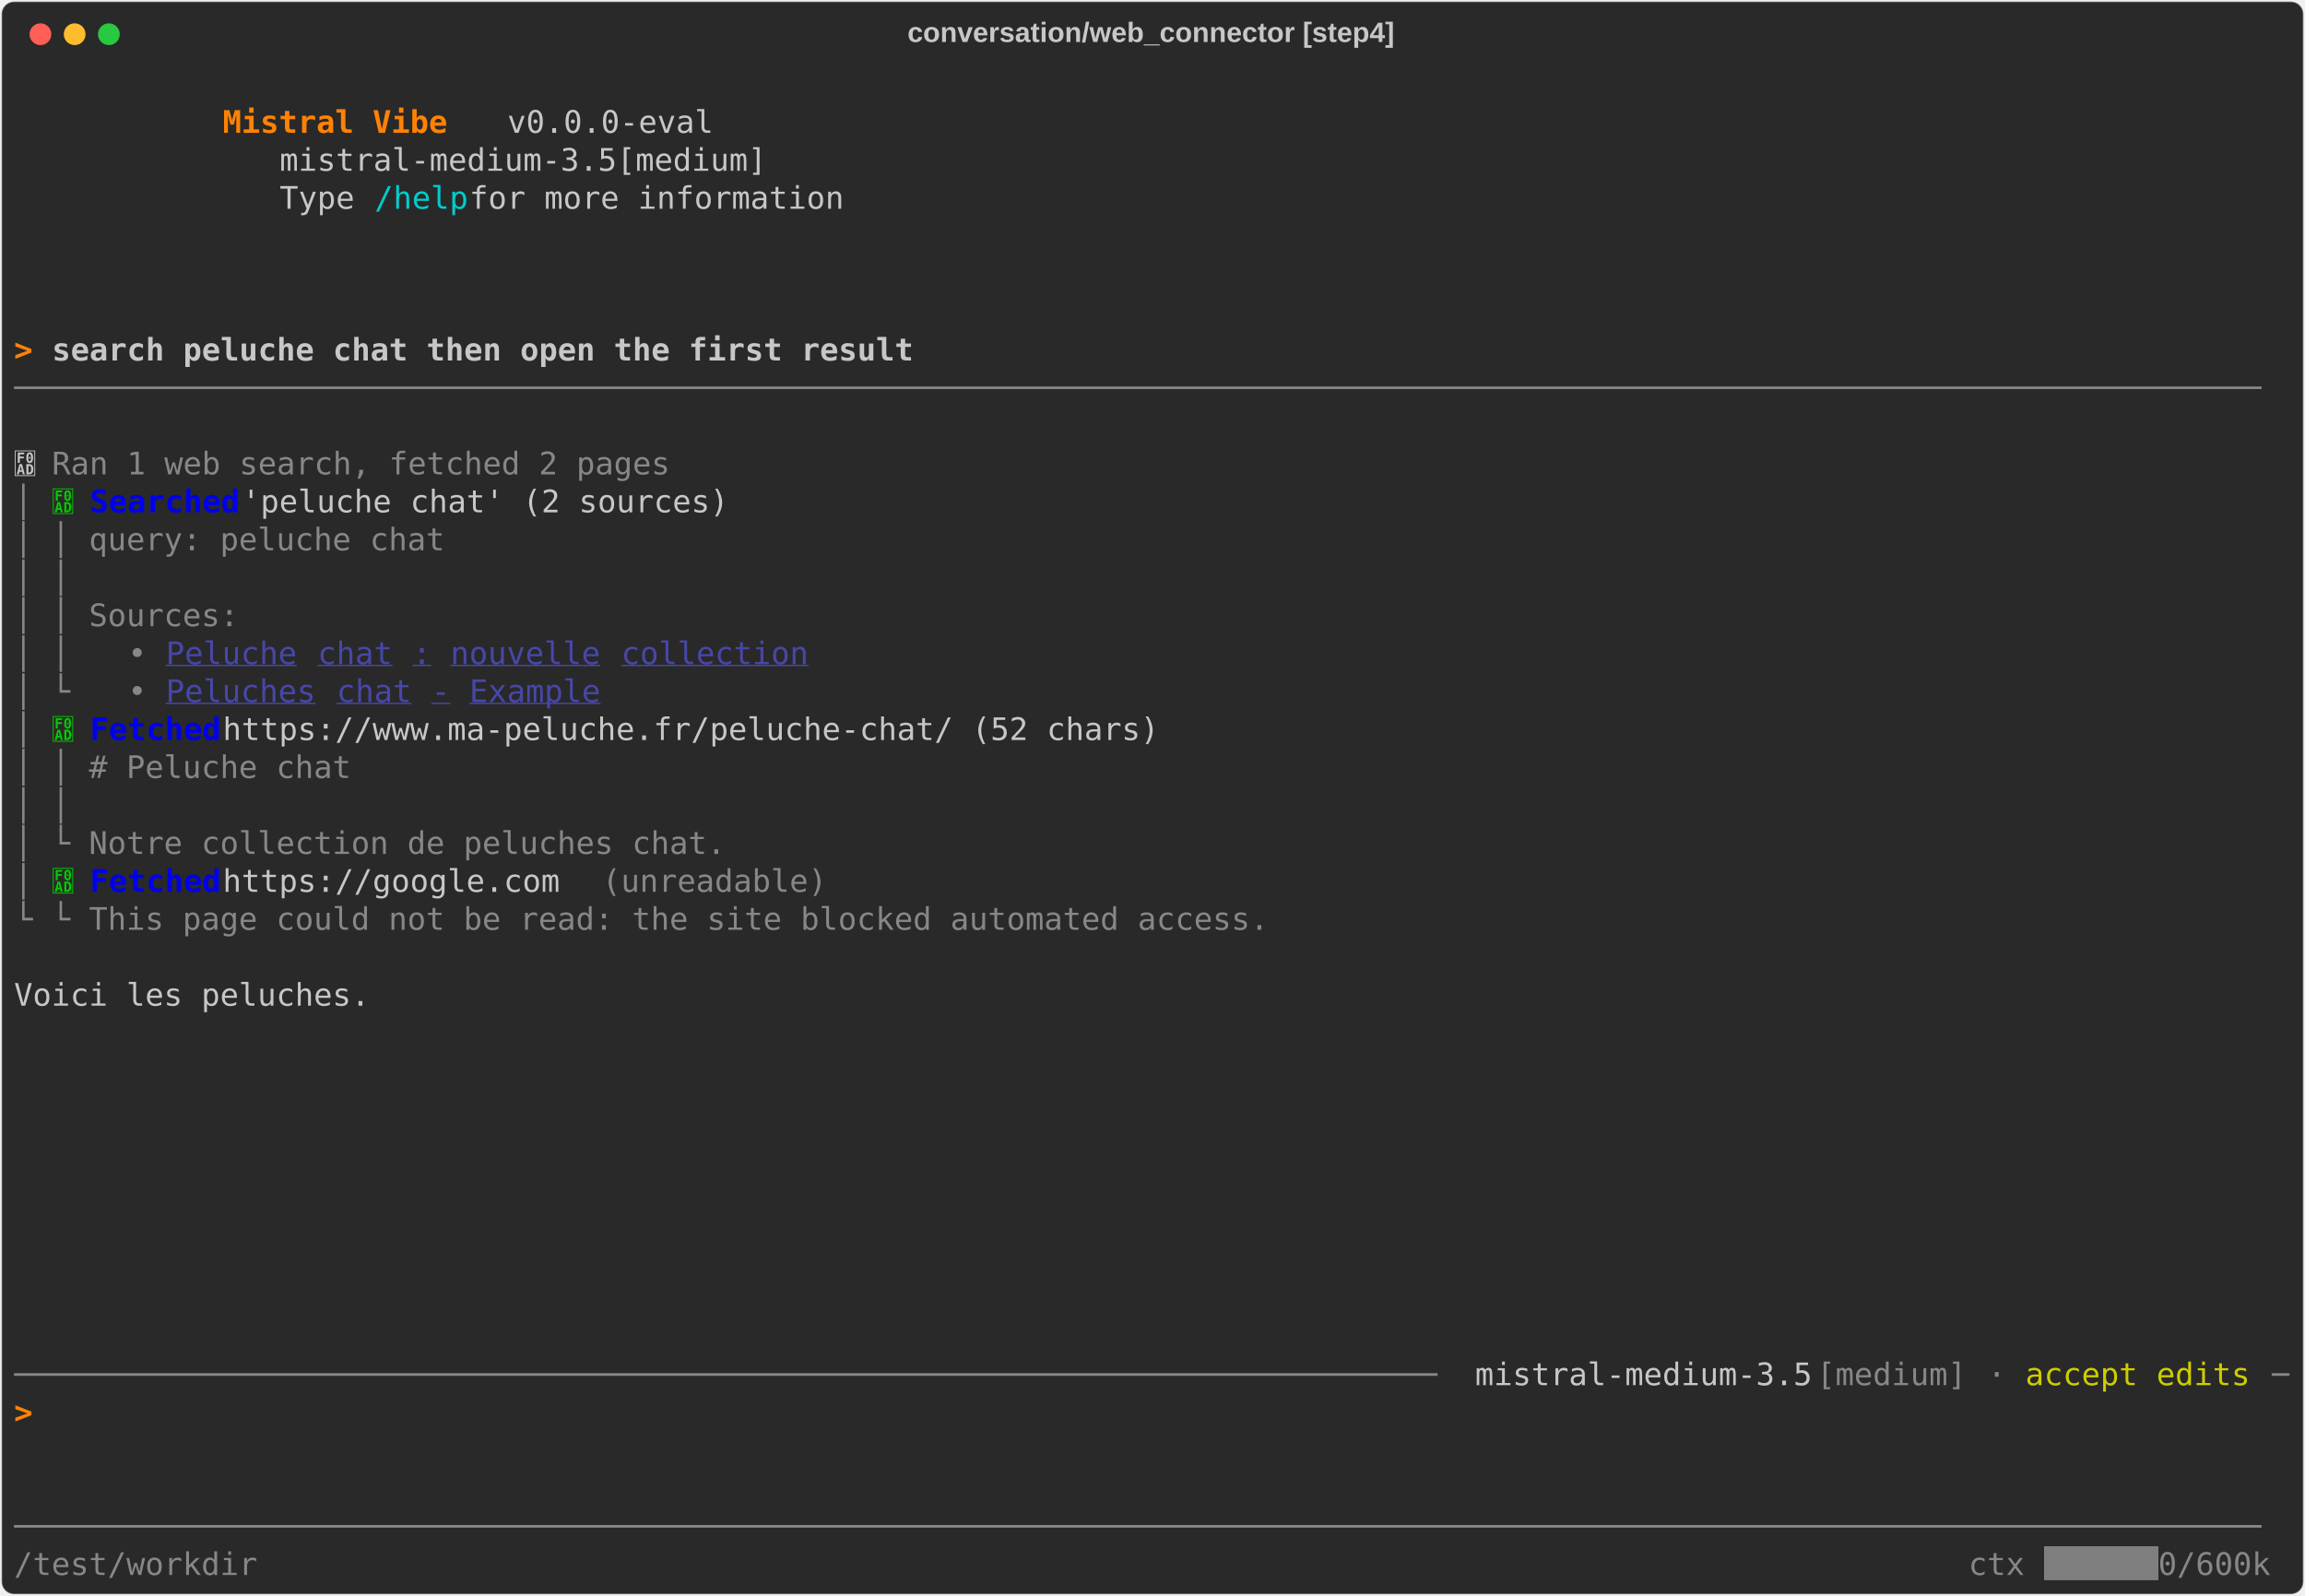
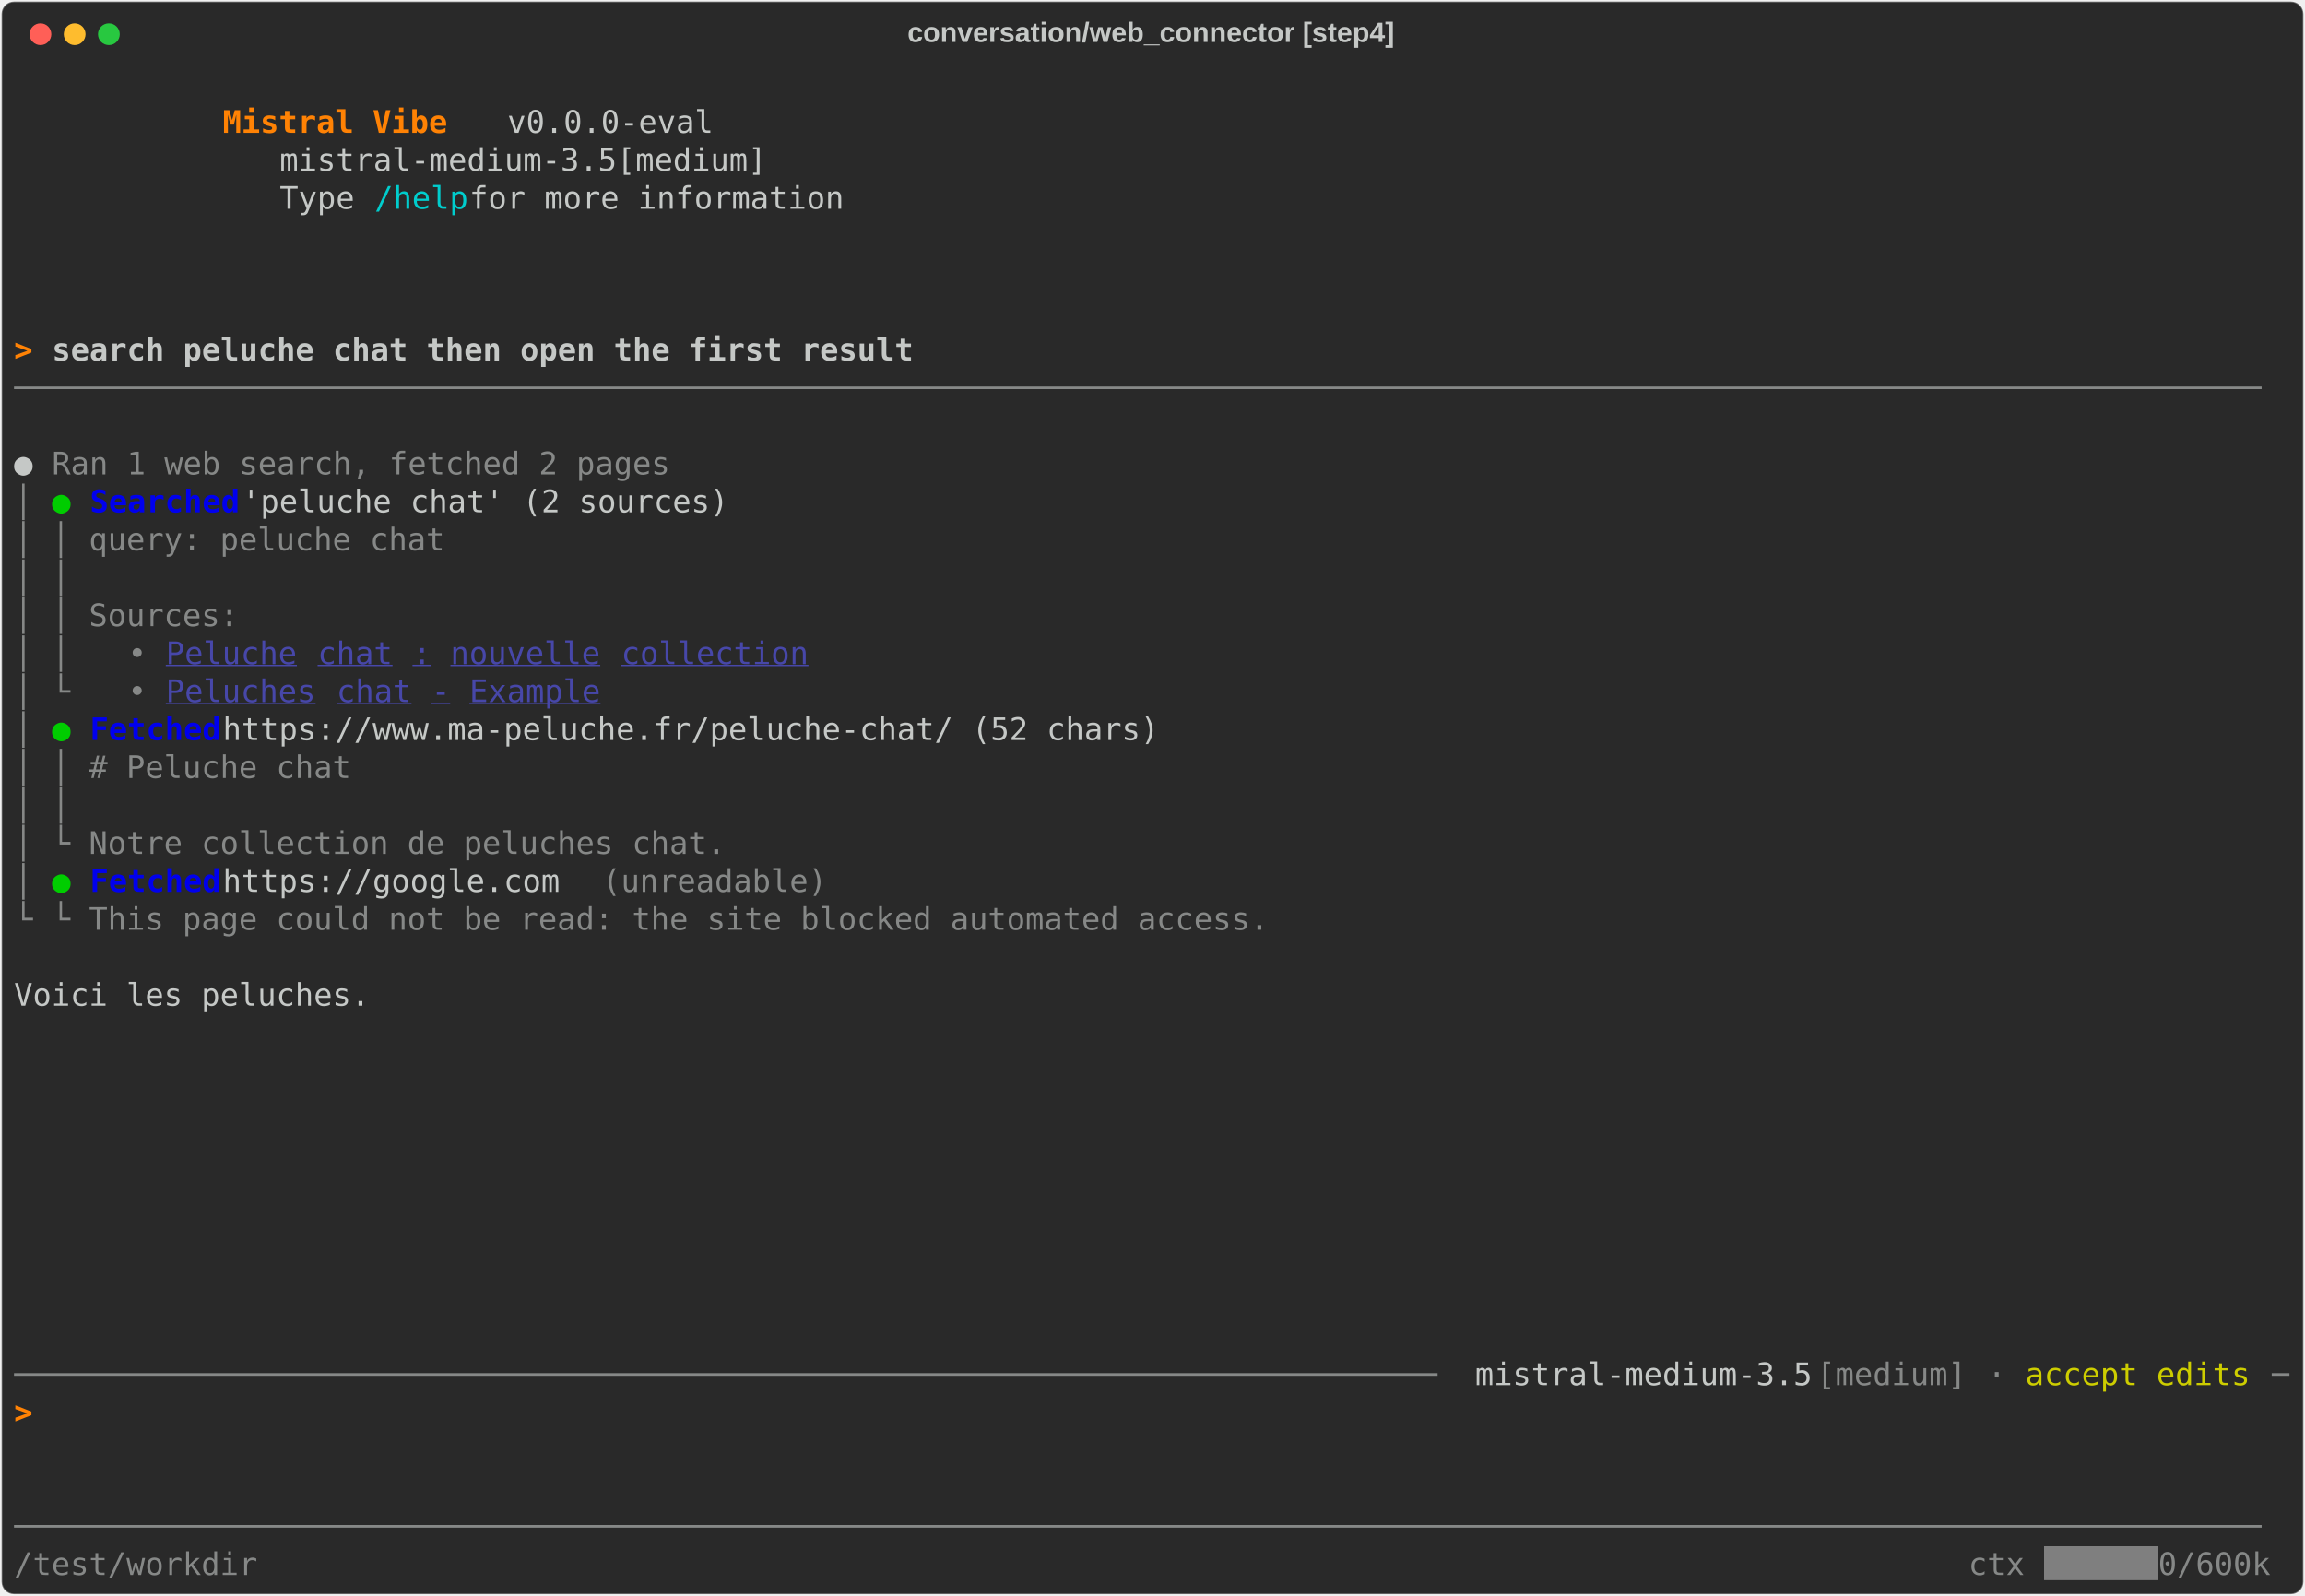
<svg xmlns="http://www.w3.org/2000/svg" class="rich-terminal" viewBox="0 0 1482 1026.0">
  <style>

    @font-face {
        font-family: "Fira Code";
        src: local("FiraCode-Regular"),
                url("https://cdnjs.cloudflare.com/ajax/libs/firacode/6.2.0/woff2/FiraCode-Regular.woff2") format("woff2"),
                url("https://cdnjs.cloudflare.com/ajax/libs/firacode/6.2.0/woff/FiraCode-Regular.woff") format("woff");
        font-style: normal;
        font-weight: 400;
    }
    @font-face {
        font-family: "Fira Code";
        src: local("FiraCode-Bold"),
                url("https://cdnjs.cloudflare.com/ajax/libs/firacode/6.2.0/woff2/FiraCode-Bold.woff2") format("woff2"),
                url("https://cdnjs.cloudflare.com/ajax/libs/firacode/6.2.0/woff/FiraCode-Bold.woff") format("woff");
        font-style: bold;
        font-weight: 700;
    }

    .vibe-matrix {
        font-family: Fira Code, monospace;
        font-size: 20px;
        line-height: 24.4px;
        font-variant-east-asian: full-width;
    }

    .vibe-title {
        font-size: 18px;
        font-weight: bold;
        font-family: arial;
    }

    .vibe-r1 { fill: #c5c8c6 }
.vibe-r2 { fill: #ff8204;font-weight: bold }
.vibe-r3 { fill: #00cdcd }
.vibe-r4 { fill: #c5c8c6;font-weight: bold }
.vibe-r5 { fill: #868887 }
.vibe-r6 { fill: #00cd00;font-weight: bold }
.vibe-r7 { fill: #0000ee;font-weight: bold }
.vibe-r8 { fill: #4747a9;text-decoration: underline; }
.vibe-r9 { fill: #cdcd00 }
.vibe-r10 { fill: #000000 }
.vibe-r11 { fill: #ffffff }
    </style>
  <defs>
    <clipPath id="vibe-clip-terminal">
      <rect x="0" y="0" width="1463.0" height="975.0" />
    </clipPath>
    <clipPath id="vibe-line-0">
      <rect x="0" y="1.5" width="1464" height="24.65" />
    </clipPath>
    <clipPath id="vibe-line-1">
      <rect x="0" y="25.9" width="1464" height="24.65" />
    </clipPath>
    <clipPath id="vibe-line-2">
      <rect x="0" y="50.3" width="1464" height="24.65" />
    </clipPath>
    <clipPath id="vibe-line-3">
      <rect x="0" y="74.7" width="1464" height="24.65" />
    </clipPath>
    <clipPath id="vibe-line-4">
      <rect x="0" y="99.1" width="1464" height="24.65" />
    </clipPath>
    <clipPath id="vibe-line-5">
      <rect x="0" y="123.5" width="1464" height="24.65" />
    </clipPath>
    <clipPath id="vibe-line-6">
      <rect x="0" y="147.9" width="1464" height="24.65" />
    </clipPath>
    <clipPath id="vibe-line-7">
      <rect x="0" y="172.3" width="1464" height="24.65" />
    </clipPath>
    <clipPath id="vibe-line-8">
      <rect x="0" y="196.7" width="1464" height="24.65" />
    </clipPath>
    <clipPath id="vibe-line-9">
      <rect x="0" y="221.1" width="1464" height="24.65" />
    </clipPath>
    <clipPath id="vibe-line-10">
      <rect x="0" y="245.5" width="1464" height="24.65" />
    </clipPath>
    <clipPath id="vibe-line-11">
      <rect x="0" y="269.9" width="1464" height="24.65" />
    </clipPath>
    <clipPath id="vibe-line-12">
      <rect x="0" y="294.3" width="1464" height="24.65" />
    </clipPath>
    <clipPath id="vibe-line-13">
      <rect x="0" y="318.7" width="1464" height="24.65" />
    </clipPath>
    <clipPath id="vibe-line-14">
      <rect x="0" y="343.1" width="1464" height="24.65" />
    </clipPath>
    <clipPath id="vibe-line-15">
      <rect x="0" y="367.5" width="1464" height="24.65" />
    </clipPath>
    <clipPath id="vibe-line-16">
      <rect x="0" y="391.9" width="1464" height="24.65" />
    </clipPath>
    <clipPath id="vibe-line-17">
      <rect x="0" y="416.3" width="1464" height="24.65" />
    </clipPath>
    <clipPath id="vibe-line-18">
      <rect x="0" y="440.7" width="1464" height="24.65" />
    </clipPath>
    <clipPath id="vibe-line-19">
      <rect x="0" y="465.1" width="1464" height="24.65" />
    </clipPath>
    <clipPath id="vibe-line-20">
      <rect x="0" y="489.5" width="1464" height="24.65" />
    </clipPath>
    <clipPath id="vibe-line-21">
      <rect x="0" y="513.9" width="1464" height="24.65" />
    </clipPath>
    <clipPath id="vibe-line-22">
      <rect x="0" y="538.3" width="1464" height="24.65" />
    </clipPath>
    <clipPath id="vibe-line-23">
      <rect x="0" y="562.7" width="1464" height="24.65" />
    </clipPath>
    <clipPath id="vibe-line-24">
      <rect x="0" y="587.1" width="1464" height="24.65" />
    </clipPath>
    <clipPath id="vibe-line-25">
      <rect x="0" y="611.5" width="1464" height="24.65" />
    </clipPath>
    <clipPath id="vibe-line-26">
      <rect x="0" y="635.9" width="1464" height="24.65" />
    </clipPath>
    <clipPath id="vibe-line-27">
      <rect x="0" y="660.3" width="1464" height="24.65" />
    </clipPath>
    <clipPath id="vibe-line-28">
      <rect x="0" y="684.7" width="1464" height="24.65" />
    </clipPath>
    <clipPath id="vibe-line-29">
      <rect x="0" y="709.1" width="1464" height="24.65" />
    </clipPath>
    <clipPath id="vibe-line-30">
      <rect x="0" y="733.5" width="1464" height="24.65" />
    </clipPath>
    <clipPath id="vibe-line-31">
      <rect x="0" y="757.9" width="1464" height="24.65" />
    </clipPath>
    <clipPath id="vibe-line-32">
      <rect x="0" y="782.3" width="1464" height="24.65" />
    </clipPath>
    <clipPath id="vibe-line-33">
      <rect x="0" y="806.7" width="1464" height="24.65" />
    </clipPath>
    <clipPath id="vibe-line-34">
      <rect x="0" y="831.1" width="1464" height="24.65" />
    </clipPath>
    <clipPath id="vibe-line-35">
      <rect x="0" y="855.5" width="1464" height="24.65" />
    </clipPath>
    <clipPath id="vibe-line-36">
      <rect x="0" y="879.9" width="1464" height="24.65" />
    </clipPath>
    <clipPath id="vibe-line-37">
      <rect x="0" y="904.3" width="1464" height="24.65" />
    </clipPath>
    <clipPath id="vibe-line-38">
      <rect x="0" y="928.7" width="1464" height="24.65" />
    </clipPath>
  </defs>
  <rect fill="#292929" stroke="rgba(255,255,255,0.35)" stroke-width="1" x="1" y="1" width="1480" height="1024" rx="8" />
  <text class="vibe-title" fill="#c5c8c6" text-anchor="middle" x="740" y="27">conversation/web_connector [step4]</text>
  <g transform="translate(26,22)">
    <circle cx="0" cy="0" r="7" fill="#ff5f57" />
    <circle cx="22" cy="0" r="7" fill="#febc2e" />
    <circle cx="44" cy="0" r="7" fill="#28c840" />
  </g>
  <g transform="translate(9, 41)" clip-path="url(#vibe-clip-terminal)">
    <rect fill="#7f7f7f" x="1305.4" y="953.1" width="73.2" height="24.65" shape-rendering="crispEdges" />
    <g class="vibe-matrix">
      <text class="vibe-r1" x="1464" y="20" textLength="12.2" clip-path="url(#vibe-line-0)">
</text>
      <text class="vibe-r2" x="134.2 146.4 158.6 170.8 183 195.2 207.4 219.6 231.8 244 256.2 268.4 280.6 292.8 305" y="44.4" clip-path="url(#vibe-line-1)" style="font-variant-ligatures:none;font-kerning:none">   Mistral Vibe</text>
      <text class="vibe-r1" x="317.2 329.4 341.6 353.8 366 378.2 390.4 402.6 414.8 427 439.2 451.4 463.6 475.8 488 500.2 512.4 524.6 536.8 549 561.2 573.4 585.6 597.8 610 622.2 634.4 646.6 658.8 671 683.2 695.4 707.6 719.8 732 744.2 756.4 768.6 780.8 793 805.2 817.4 829.6 841.8 854 866.2 878.4 890.6 902.8 915 927.2 939.4 951.6 963.8 976 988.2 1000.4 1012.6 1024.8 1037 1049.2 1061.4 1073.6 1085.8 1098 1110.2 1122.4 1134.6 1146.8 1159 1171.2 1183.4 1195.6 1207.8 1220 1232.2 1244.4 1256.6 1268.8 1281 1293.2 1305.4 1317.6 1329.8 1342 1354.2 1366.4 1378.6 1390.8 1403 1415.2 1427.4 1439.6 1451.8" y="44.4" clip-path="url(#vibe-line-1)" style="font-variant-ligatures:none;font-kerning:none"> v0.0.0-eval                                                                                  </text>
      <text class="vibe-r1" x="1464" y="44.4" textLength="12.2" clip-path="url(#vibe-line-1)">
</text>
      <text class="vibe-r1" x="170.8 183 195.2 207.4 219.6 231.8 244 256.2 268.4 280.6 292.8 305 317.2 329.4 341.6 353.8 366 378.2 390.4 402.6 414.8 427 439.2 451.4 463.6 475.8 488 500.2 512.4 524.6 536.8 549 561.2 573.4 585.6 597.8 610 622.2 634.4 646.6 658.8 671 683.2 695.4 707.6 719.8 732 744.2 756.4 768.6 780.8 793 805.2 817.4 829.6 841.8 854 866.2 878.4 890.6 902.8 915 927.2 939.4 951.6 963.8 976 988.2 1000.4 1012.6 1024.8 1037 1049.2 1061.4 1073.6 1085.8 1098 1110.2 1122.4 1134.6 1146.8 1159 1171.2 1183.4 1195.6 1207.8 1220 1232.2 1244.4 1256.6 1268.8 1281 1293.2 1305.4 1317.6 1329.8 1342 1354.2 1366.4 1378.6 1390.8 1403 1415.2 1427.4 1439.6 1451.8" y="68.8" clip-path="url(#vibe-line-2)" style="font-variant-ligatures:none;font-kerning:none">mistral-medium-3.5[medium]                                                                                </text>
      <text class="vibe-r1" x="1464" y="68.8" textLength="12.2" clip-path="url(#vibe-line-2)">
</text>
      <text class="vibe-r1" x="170.8 183 195.2 207.4 219.6" y="93.2" clip-path="url(#vibe-line-3)" style="font-variant-ligatures:none;font-kerning:none">Type </text>
      <text class="vibe-r3" x="231.8 244 256.2 268.4 280.6" y="93.2" clip-path="url(#vibe-line-3)" style="font-variant-ligatures:none;font-kerning:none">/help</text>
      <text class="vibe-r1" x="292.8 305 317.2 329.4 341.6 353.8 366 378.2 390.4 402.6 414.8 427 439.2 451.4 463.6 475.8 488 500.2 512.4 524.6 536.8 549 561.2 573.4 585.6 597.8 610 622.2 634.4 646.6 658.8 671 683.2 695.4 707.6 719.8 732 744.2 756.4 768.6 780.8 793 805.2 817.4 829.6 841.8 854 866.2 878.4 890.6 902.8 915 927.2 939.4 951.6 963.8 976 988.2 1000.4 1012.6 1024.8 1037 1049.2 1061.4 1073.6 1085.8 1098 1110.2 1122.4 1134.6 1146.8 1159 1171.2 1183.4 1195.6 1207.8 1220 1232.2 1244.4 1256.6 1268.8 1281 1293.2 1305.4 1317.6 1329.8 1342 1354.2 1366.4 1378.6 1390.8 1403 1415.2 1427.4 1439.6 1451.8" y="93.2" clip-path="url(#vibe-line-3)" style="font-variant-ligatures:none;font-kerning:none"> for more information                                                                           </text>
      <text class="vibe-r1" x="1464" y="93.2" textLength="12.2" clip-path="url(#vibe-line-3)">
</text>
      <text class="vibe-r1" x="1464" y="117.6" textLength="12.2" clip-path="url(#vibe-line-4)">
</text>
      <text class="vibe-r1" x="1464" y="142" textLength="12.2" clip-path="url(#vibe-line-5)">
</text>
      <text class="vibe-r1" x="1464" y="166.4" textLength="12.2" clip-path="url(#vibe-line-6)">
</text>
      <text class="vibe-r2" x="0 12.2" y="190.8" clip-path="url(#vibe-line-7)" style="font-variant-ligatures:none;font-kerning:none">&gt; </text>
      <text class="vibe-r4" x="24.4 36.6 48.8 61 73.2 85.4 97.6 109.8 122 134.2 146.4 158.6 170.8 183 195.2 207.4 219.6 231.8 244 256.2 268.4 280.6 292.8 305 317.2 329.4 341.6 353.8 366 378.2 390.4 402.6 414.8 427 439.2 451.4 463.6 475.8 488 500.2 512.4 524.6 536.8 549 561.2 573.4" y="190.8" clip-path="url(#vibe-line-7)" style="font-variant-ligatures:none;font-kerning:none">search peluche chat then open the first result</text>
      <text class="vibe-r1" x="1464" y="190.8" textLength="12.2" clip-path="url(#vibe-line-7)">
</text>
      <text class="vibe-r5" x="0 12.2 24.4 36.6 48.8 61 73.2 85.4 97.6 109.8 122 134.2 146.4 158.6 170.8 183 195.2 207.4 219.6 231.8 244 256.2 268.4 280.6 292.8 305 317.2 329.4 341.6 353.8 366 378.2 390.4 402.6 414.8 427 439.2 451.4 463.6 475.8 488 500.2 512.4 524.6 536.8 549 561.2 573.4 585.6 597.8 610 622.2 634.4 646.6 658.8 671 683.2 695.4 707.6 719.8 732 744.2 756.4 768.6 780.8 793 805.2 817.4 829.6 841.8 854 866.2 878.4 890.6 902.8 915 927.2 939.4 951.6 963.8 976 988.2 1000.4 1012.6 1024.8 1037 1049.2 1061.4 1073.6 1085.8 1098 1110.2 1122.4 1134.6 1146.8 1159 1171.2 1183.4 1195.6 1207.8 1220 1232.2 1244.4 1256.6 1268.8 1281 1293.2 1305.4 1317.6 1329.8 1342 1354.2 1366.4 1378.6 1390.8 1403 1415.2 1427.4 1439.6 1451.8" y="215.2" clip-path="url(#vibe-line-8)" style="font-variant-ligatures:none;font-kerning:none">────────────────────────────────────────────────────────────────────────────────────────────────────────────────────────</text>
      <text class="vibe-r1" x="1464" y="215.2" textLength="12.2" clip-path="url(#vibe-line-8)">
</text>
      <text class="vibe-r1" x="1464" y="239.6" textLength="12.2" clip-path="url(#vibe-line-9)">
</text>
-       <text class="vibe-r4" x="0" y="264" textLength="12.2" clip-path="url(#vibe-line-10)"></text>
+       <text class="vibe-r4" x="0" y="264" textLength="12.2" clip-path="url(#vibe-line-10)">●</text>
      <text class="vibe-r5" x="24.4 36.6 48.8 61 73.2 85.4 97.6 109.8 122 134.2 146.4 158.6 170.8 183 195.2 207.4 219.6 231.8 244 256.2 268.4 280.6 292.8 305 317.2 329.4 341.6 353.8 366 378.2 390.4 402.6 414.8" y="264" clip-path="url(#vibe-line-10)" style="font-variant-ligatures:none;font-kerning:none">Ran 1 web search, fetched 2 pages</text>
      <text class="vibe-r1" x="1464" y="264" textLength="12.2" clip-path="url(#vibe-line-10)">
</text>
      <text class="vibe-r5" x="0 12.2" y="288.4" clip-path="url(#vibe-line-11)" style="font-variant-ligatures:none;font-kerning:none">│ </text>
-       <text class="vibe-r6" x="24.4" y="288.4" textLength="12.2" clip-path="url(#vibe-line-11)"></text>
+       <text class="vibe-r6" x="24.4" y="288.4" textLength="12.2" clip-path="url(#vibe-line-11)">●</text>
      <text class="vibe-r7" x="48.8 61 73.2 85.4 97.6 109.8 122 134.2" y="288.4" clip-path="url(#vibe-line-11)" style="font-variant-ligatures:none;font-kerning:none">Searched</text>
      <text class="vibe-r1" x="146.4 158.6 170.8 183 195.2 207.4 219.6 231.8 244 256.2 268.4 280.6 292.8 305 317.2 329.4 341.6 353.8 366 378.2 390.4 402.6 414.8 427 439.2 451.4 463.6 475.8 488 500.2 512.4 524.6 536.8 549 561.2 573.4 585.6 597.8 610 622.2 634.4 646.6 658.8 671 683.2 695.4 707.6 719.8 732 744.2 756.4 768.6 780.8 793 805.2 817.4 829.6 841.8 854 866.2 878.4 890.6 902.8 915 927.2 939.4 951.6 963.8 976 988.2 1000.4 1012.6 1024.8 1037 1049.2 1061.4 1073.6 1085.8 1098 1110.2 1122.4 1134.6 1146.8 1159 1171.2 1183.4 1195.6 1207.8 1220 1232.2 1244.4 1256.6 1268.8 1281 1293.2 1305.4 1317.6 1329.8 1342 1354.2 1366.4 1378.6 1390.8 1403 1415.2 1427.4 1439.6 1451.8" y="288.4" clip-path="url(#vibe-line-11)" style="font-variant-ligatures:none;font-kerning:none"> 'peluche chat' (2 sources)                                                                                 </text>
      <text class="vibe-r1" x="1464" y="288.4" textLength="12.2" clip-path="url(#vibe-line-11)">
</text>
      <text class="vibe-r5" x="0 12.2 24.4 36.6 48.8 61 73.2 85.4 97.6 109.8 122 134.2 146.4 158.6 170.8 183 195.2 207.4 219.6 231.8 244 256.2 268.4" y="312.8" clip-path="url(#vibe-line-12)" style="font-variant-ligatures:none;font-kerning:none">│ │ query: peluche chat</text>
      <text class="vibe-r1" x="1464" y="312.8" textLength="12.2" clip-path="url(#vibe-line-12)">
</text>
      <text class="vibe-r5" x="0 12.2 24.4 36.6" y="337.2" clip-path="url(#vibe-line-13)" style="font-variant-ligatures:none;font-kerning:none">│ │ </text>
      <text class="vibe-r1" x="1464" y="337.2" textLength="12.2" clip-path="url(#vibe-line-13)">
</text>
      <text class="vibe-r5" x="0 12.2 24.4 36.6 48.8 61 73.2 85.4 97.6 109.8 122 134.2" y="361.6" clip-path="url(#vibe-line-14)" style="font-variant-ligatures:none;font-kerning:none">│ │ Sources:</text>
      <text class="vibe-r1" x="1464" y="361.6" textLength="12.2" clip-path="url(#vibe-line-14)">
</text>
      <text class="vibe-r5" x="0 12.2 24.4 36.6 48.8 61" y="386" clip-path="url(#vibe-line-15)" style="font-variant-ligatures:none;font-kerning:none">│ │   </text>
      <text class="vibe-r5" x="73.2" y="386" textLength="12.2" clip-path="url(#vibe-line-15)">•</text>
      <text class="vibe-r8" x="97.6 109.8 122 134.2 146.4 158.6 170.8" y="386" clip-path="url(#vibe-line-15)" style="font-variant-ligatures:none;font-kerning:none">Peluche</text>
      <text class="vibe-r8" x="195.2 207.4 219.6 231.8" y="386" clip-path="url(#vibe-line-15)" style="font-variant-ligatures:none;font-kerning:none">chat</text>
      <text class="vibe-r8" x="256.2" y="386" textLength="12.2" clip-path="url(#vibe-line-15)">:</text>
      <text class="vibe-r8" x="280.6 292.8 305 317.2 329.4 341.6 353.8 366" y="386" clip-path="url(#vibe-line-15)" style="font-variant-ligatures:none;font-kerning:none">nouvelle</text>
      <text class="vibe-r8" x="390.4 402.6 414.8 427 439.2 451.4 463.6 475.8 488 500.2" y="386" clip-path="url(#vibe-line-15)" style="font-variant-ligatures:none;font-kerning:none">collection</text>
      <text class="vibe-r1" x="1464" y="386" textLength="12.2" clip-path="url(#vibe-line-15)">
</text>
      <text class="vibe-r5" x="0 12.2 24.4 36.6 48.8 61" y="410.4" clip-path="url(#vibe-line-16)" style="font-variant-ligatures:none;font-kerning:none">│ └   </text>
      <text class="vibe-r5" x="73.2" y="410.4" textLength="12.2" clip-path="url(#vibe-line-16)">•</text>
      <text class="vibe-r8" x="97.6 109.8 122 134.2 146.4 158.6 170.8 183" y="410.4" clip-path="url(#vibe-line-16)" style="font-variant-ligatures:none;font-kerning:none">Peluches</text>
      <text class="vibe-r8" x="207.4 219.6 231.8 244" y="410.4" clip-path="url(#vibe-line-16)" style="font-variant-ligatures:none;font-kerning:none">chat</text>
      <text class="vibe-r8" x="268.4" y="410.4" textLength="12.2" clip-path="url(#vibe-line-16)">-</text>
      <text class="vibe-r8" x="292.8 305 317.2 329.4 341.6 353.8 366" y="410.4" clip-path="url(#vibe-line-16)" style="font-variant-ligatures:none;font-kerning:none">Example</text>
      <text class="vibe-r1" x="1464" y="410.4" textLength="12.2" clip-path="url(#vibe-line-16)">
</text>
      <text class="vibe-r5" x="0 12.2" y="434.8" clip-path="url(#vibe-line-17)" style="font-variant-ligatures:none;font-kerning:none">│ </text>
-       <text class="vibe-r6" x="24.4" y="434.8" textLength="12.2" clip-path="url(#vibe-line-17)"></text>
+       <text class="vibe-r6" x="24.4" y="434.8" textLength="12.2" clip-path="url(#vibe-line-17)">●</text>
      <text class="vibe-r7" x="48.8 61 73.2 85.4 97.6 109.8 122" y="434.8" clip-path="url(#vibe-line-17)" style="font-variant-ligatures:none;font-kerning:none">Fetched</text>
      <text class="vibe-r1" x="134.2 146.4 158.6 170.8 183 195.2 207.4 219.6 231.8 244 256.2 268.4 280.6 292.8 305 317.2 329.4 341.6 353.8 366 378.2 390.4 402.6 414.8 427 439.2 451.4 463.6 475.8 488 500.2 512.4 524.6 536.8 549 561.2 573.4 585.6 597.8 610 622.2 634.4 646.6 658.8 671 683.2 695.4 707.6 719.8 732 744.2 756.4 768.6 780.8 793 805.2 817.4 829.6 841.8 854 866.2 878.4 890.6 902.8 915 927.2 939.4 951.6 963.8 976 988.2 1000.4 1012.6 1024.8 1037 1049.2 1061.4 1073.6 1085.8 1098 1110.2 1122.4 1134.6 1146.8 1159 1171.2 1183.4 1195.6 1207.8 1220 1232.2 1244.4 1256.6 1268.8 1281 1293.2 1305.4 1317.6 1329.8 1342 1354.2 1366.4 1378.6 1390.8 1403 1415.2 1427.4 1439.6 1451.8" y="434.8" clip-path="url(#vibe-line-17)" style="font-variant-ligatures:none;font-kerning:none"> https://www.ma-peluche.fr/peluche-chat/ (52 chars)                                                          </text>
      <text class="vibe-r1" x="1464" y="434.8" textLength="12.2" clip-path="url(#vibe-line-17)">
</text>
      <text class="vibe-r5" x="0 12.2 24.4 36.6 48.8 61 73.2 85.4 97.6 109.8 122 134.2 146.4 158.6 170.8 183 195.2 207.4" y="459.2" clip-path="url(#vibe-line-18)" style="font-variant-ligatures:none;font-kerning:none">│ │ # Peluche chat</text>
      <text class="vibe-r1" x="1464" y="459.2" textLength="12.2" clip-path="url(#vibe-line-18)">
</text>
      <text class="vibe-r5" x="0 12.2 24.4 36.6" y="483.6" clip-path="url(#vibe-line-19)" style="font-variant-ligatures:none;font-kerning:none">│ │ </text>
      <text class="vibe-r1" x="1464" y="483.6" textLength="12.2" clip-path="url(#vibe-line-19)">
</text>
      <text class="vibe-r5" x="0 12.2 24.4 36.6 48.8 61 73.2 85.4 97.6 109.8 122 134.2 146.4 158.6 170.8 183 195.2 207.4 219.6 231.8 244 256.2 268.4 280.6 292.8 305 317.2 329.4 341.6 353.8 366 378.2 390.4 402.6 414.8 427 439.2 451.4" y="508" clip-path="url(#vibe-line-20)" style="font-variant-ligatures:none;font-kerning:none">│ └ Notre collection de peluches chat.</text>
      <text class="vibe-r1" x="1464" y="508" textLength="12.2" clip-path="url(#vibe-line-20)">
</text>
      <text class="vibe-r5" x="0 12.2" y="532.4" clip-path="url(#vibe-line-21)" style="font-variant-ligatures:none;font-kerning:none">│ </text>
-       <text class="vibe-r6" x="24.4" y="532.4" textLength="12.2" clip-path="url(#vibe-line-21)"></text>
+       <text class="vibe-r6" x="24.4" y="532.4" textLength="12.2" clip-path="url(#vibe-line-21)">●</text>
      <text class="vibe-r7" x="48.8 61 73.2 85.4 97.6 109.8 122" y="532.4" clip-path="url(#vibe-line-21)" style="font-variant-ligatures:none;font-kerning:none">Fetched</text>
      <text class="vibe-r1" x="134.2 146.4 158.6 170.8 183 195.2 207.4 219.6 231.8 244 256.2 268.4 280.6 292.8 305 317.2 329.4 341.6 353.8 366" y="532.4" clip-path="url(#vibe-line-21)" style="font-variant-ligatures:none;font-kerning:none"> https://google.com </text>
      <text class="vibe-r5" x="378.2 390.4 402.6 414.8 427 439.2 451.4 463.6 475.8 488 500.2 512.4" y="532.4" clip-path="url(#vibe-line-21)" style="font-variant-ligatures:none;font-kerning:none">(unreadable)</text>
      <text class="vibe-r1" x="1464" y="532.4" textLength="12.2" clip-path="url(#vibe-line-21)">
</text>
      <text class="vibe-r5" x="0 12.2 24.4 36.6 48.8 61 73.2 85.4 97.6 109.8 122 134.2 146.4 158.6 170.8 183 195.2 207.4 219.6 231.8 244 256.2 268.4 280.6 292.8 305 317.2 329.4 341.6 353.8 366 378.2 390.4 402.6 414.8 427 439.2 451.4 463.6 475.8 488 500.2 512.4 524.6 536.8 549 561.2 573.4 585.6 597.8 610 622.2 634.4 646.6 658.8 671 683.2 695.4 707.6 719.8 732 744.2 756.4 768.6 780.8 793 805.2" y="556.8" clip-path="url(#vibe-line-22)" style="font-variant-ligatures:none;font-kerning:none">└ └ This page could not be read: the site blocked automated access.</text>
      <text class="vibe-r1" x="1464" y="556.8" textLength="12.2" clip-path="url(#vibe-line-22)">
</text>
      <text class="vibe-r1" x="1464" y="581.2" textLength="12.2" clip-path="url(#vibe-line-23)">
</text>
      <text class="vibe-r1" x="0 12.2 24.4 36.6 48.8 61 73.2 85.4 97.6 109.8 122 134.2 146.4 158.6 170.8 183 195.2 207.4 219.6 231.8 244 256.2 268.4 280.6 292.8 305 317.2 329.4 341.6 353.8 366 378.2 390.4 402.6 414.8 427 439.2 451.4 463.6 475.8 488 500.2 512.4 524.6 536.8 549 561.2 573.4 585.6 597.8 610 622.2 634.4 646.6 658.8 671 683.2 695.4 707.6 719.8 732 744.2 756.4 768.6 780.8 793 805.2 817.4 829.6 841.8 854 866.2 878.4 890.6 902.8 915 927.2 939.4 951.6 963.8 976 988.2 1000.4 1012.6 1024.8 1037 1049.2 1061.4 1073.6 1085.8 1098 1110.2 1122.4 1134.6 1146.8 1159 1171.2 1183.4 1195.6 1207.8 1220 1232.2 1244.4 1256.6 1268.8 1281 1293.2 1305.4 1317.6 1329.8 1342 1354.2 1366.4 1378.6 1390.8 1403 1415.2 1427.4 1439.6 1451.8" y="605.6" clip-path="url(#vibe-line-24)" style="font-variant-ligatures:none;font-kerning:none">  Voici les peluches.                                                                                                   </text>
      <text class="vibe-r1" x="1464" y="605.6" textLength="12.2" clip-path="url(#vibe-line-24)">
</text>
      <text class="vibe-r1" x="1464" y="630" textLength="12.2" clip-path="url(#vibe-line-25)">
</text>
      <text class="vibe-r1" x="1464" y="654.4" textLength="12.2" clip-path="url(#vibe-line-26)">
</text>
      <text class="vibe-r1" x="1464" y="678.8" textLength="12.2" clip-path="url(#vibe-line-27)">
</text>
      <text class="vibe-r1" x="1464" y="703.2" textLength="12.2" clip-path="url(#vibe-line-28)">
</text>
      <text class="vibe-r1" x="1464" y="727.6" textLength="12.2" clip-path="url(#vibe-line-29)">
</text>
      <text class="vibe-r1" x="1464" y="752" textLength="12.2" clip-path="url(#vibe-line-30)">
</text>
      <text class="vibe-r1" x="1464" y="776.4" textLength="12.2" clip-path="url(#vibe-line-31)">
</text>
      <text class="vibe-r1" x="1464" y="800.8" textLength="12.2" clip-path="url(#vibe-line-32)">
</text>
      <text class="vibe-r1" x="1464" y="825.2" textLength="12.2" clip-path="url(#vibe-line-33)">
</text>
      <text class="vibe-r5" x="0 12.2 24.4 36.6 48.8 61 73.2 85.4 97.6 109.8 122 134.2 146.4 158.6 170.8 183 195.2 207.4 219.6 231.8 244 256.2 268.4 280.6 292.8 305 317.2 329.4 341.6 353.8 366 378.2 390.4 402.6 414.8 427 439.2 451.4 463.6 475.8 488 500.2 512.4 524.6 536.8 549 561.2 573.4 585.6 597.8 610 622.2 634.4 646.6 658.8 671 683.2 695.4 707.6 719.8 732 744.2 756.4 768.6 780.8 793 805.2 817.4 829.6 841.8 854 866.2 878.4 890.6 902.8 915 927.2" y="849.6" clip-path="url(#vibe-line-34)" style="font-variant-ligatures:none;font-kerning:none">──────────────────────────────────────────────────────────────────────────── </text>
      <text class="vibe-r1" x="939.4 951.6 963.8 976 988.2 1000.4 1012.6 1024.8 1037 1049.2 1061.4 1073.6 1085.8 1098 1110.2 1122.4 1134.6 1146.8" y="849.6" clip-path="url(#vibe-line-34)" style="font-variant-ligatures:none;font-kerning:none">mistral-medium-3.5</text>
      <text class="vibe-r5" x="1159 1171.2 1183.4 1195.6 1207.8 1220 1232.2 1244.4 1256.6" y="849.6" clip-path="url(#vibe-line-34)" style="font-variant-ligatures:none;font-kerning:none">[medium] </text>
      <text class="vibe-r5" x="1268.8" y="849.6" textLength="12.2" clip-path="url(#vibe-line-34)">·</text>
      <text class="vibe-r9" x="1293.2 1305.4 1317.6 1329.8 1342 1354.2 1366.4 1378.6 1390.8 1403 1415.2 1427.4 1439.6" y="849.6" clip-path="url(#vibe-line-34)" style="font-variant-ligatures:none;font-kerning:none">accept edits </text>
      <text class="vibe-r5" x="1451.8" y="849.6" textLength="12.2" clip-path="url(#vibe-line-34)">─</text>
      <text class="vibe-r1" x="1464" y="849.6" textLength="12.2" clip-path="url(#vibe-line-34)">
</text>
      <text class="vibe-r2" x="0 12.2" y="874" clip-path="url(#vibe-line-35)" style="font-variant-ligatures:none;font-kerning:none">&gt; </text>
      <text class="vibe-r1" x="1464" y="874" textLength="12.2" clip-path="url(#vibe-line-35)">
</text>
      <text class="vibe-r1" x="1464" y="898.4" textLength="12.2" clip-path="url(#vibe-line-36)">
</text>
      <text class="vibe-r1" x="1464" y="922.8" textLength="12.2" clip-path="url(#vibe-line-37)">
</text>
      <text class="vibe-r5" x="0 12.2 24.4 36.6 48.8 61 73.2 85.4 97.6 109.8 122 134.2 146.4 158.6 170.8 183 195.2 207.4 219.6 231.8 244 256.2 268.4 280.6 292.8 305 317.2 329.4 341.6 353.8 366 378.2 390.4 402.6 414.8 427 439.2 451.4 463.6 475.8 488 500.2 512.4 524.6 536.8 549 561.2 573.4 585.6 597.8 610 622.2 634.4 646.6 658.8 671 683.2 695.4 707.6 719.8 732 744.2 756.4 768.6 780.8 793 805.2 817.4 829.6 841.8 854 866.2 878.4 890.6 902.8 915 927.2 939.4 951.6 963.8 976 988.2 1000.4 1012.6 1024.8 1037 1049.2 1061.4 1073.6 1085.8 1098 1110.2 1122.4 1134.6 1146.8 1159 1171.2 1183.4 1195.6 1207.8 1220 1232.2 1244.4 1256.6 1268.8 1281 1293.2 1305.4 1317.6 1329.8 1342 1354.2 1366.4 1378.6 1390.8 1403 1415.2 1427.4 1439.6 1451.8" y="947.2" clip-path="url(#vibe-line-38)" style="font-variant-ligatures:none;font-kerning:none">────────────────────────────────────────────────────────────────────────────────────────────────────────────────────────</text>
      <text class="vibe-r1" x="1464" y="947.2" textLength="12.2" clip-path="url(#vibe-line-38)">
</text>
      <text class="vibe-r5" x="0 12.2 24.4 36.6 48.8 61 73.2 85.4 97.6 109.8 122 134.2 146.4" y="971.6" clip-path="url(#vibe-line-39)" style="font-variant-ligatures:none;font-kerning:none">/test/workdir</text>
      <text class="vibe-r5" x="1256.6 1268.8 1281 1293.2" y="971.6" clip-path="url(#vibe-line-39)" style="font-variant-ligatures:none;font-kerning:none">ctx </text>
      <text class="vibe-r5" x="1378.6 1390.8 1403 1415.2 1427.4 1439.6 1451.8" y="971.6" clip-path="url(#vibe-line-39)" style="font-variant-ligatures:none;font-kerning:none"> 0/600k</text>
      <text class="vibe-r1" x="1464" y="971.6" textLength="12.2" clip-path="url(#vibe-line-39)">
</text>
    </g>
  </g>
</svg>
